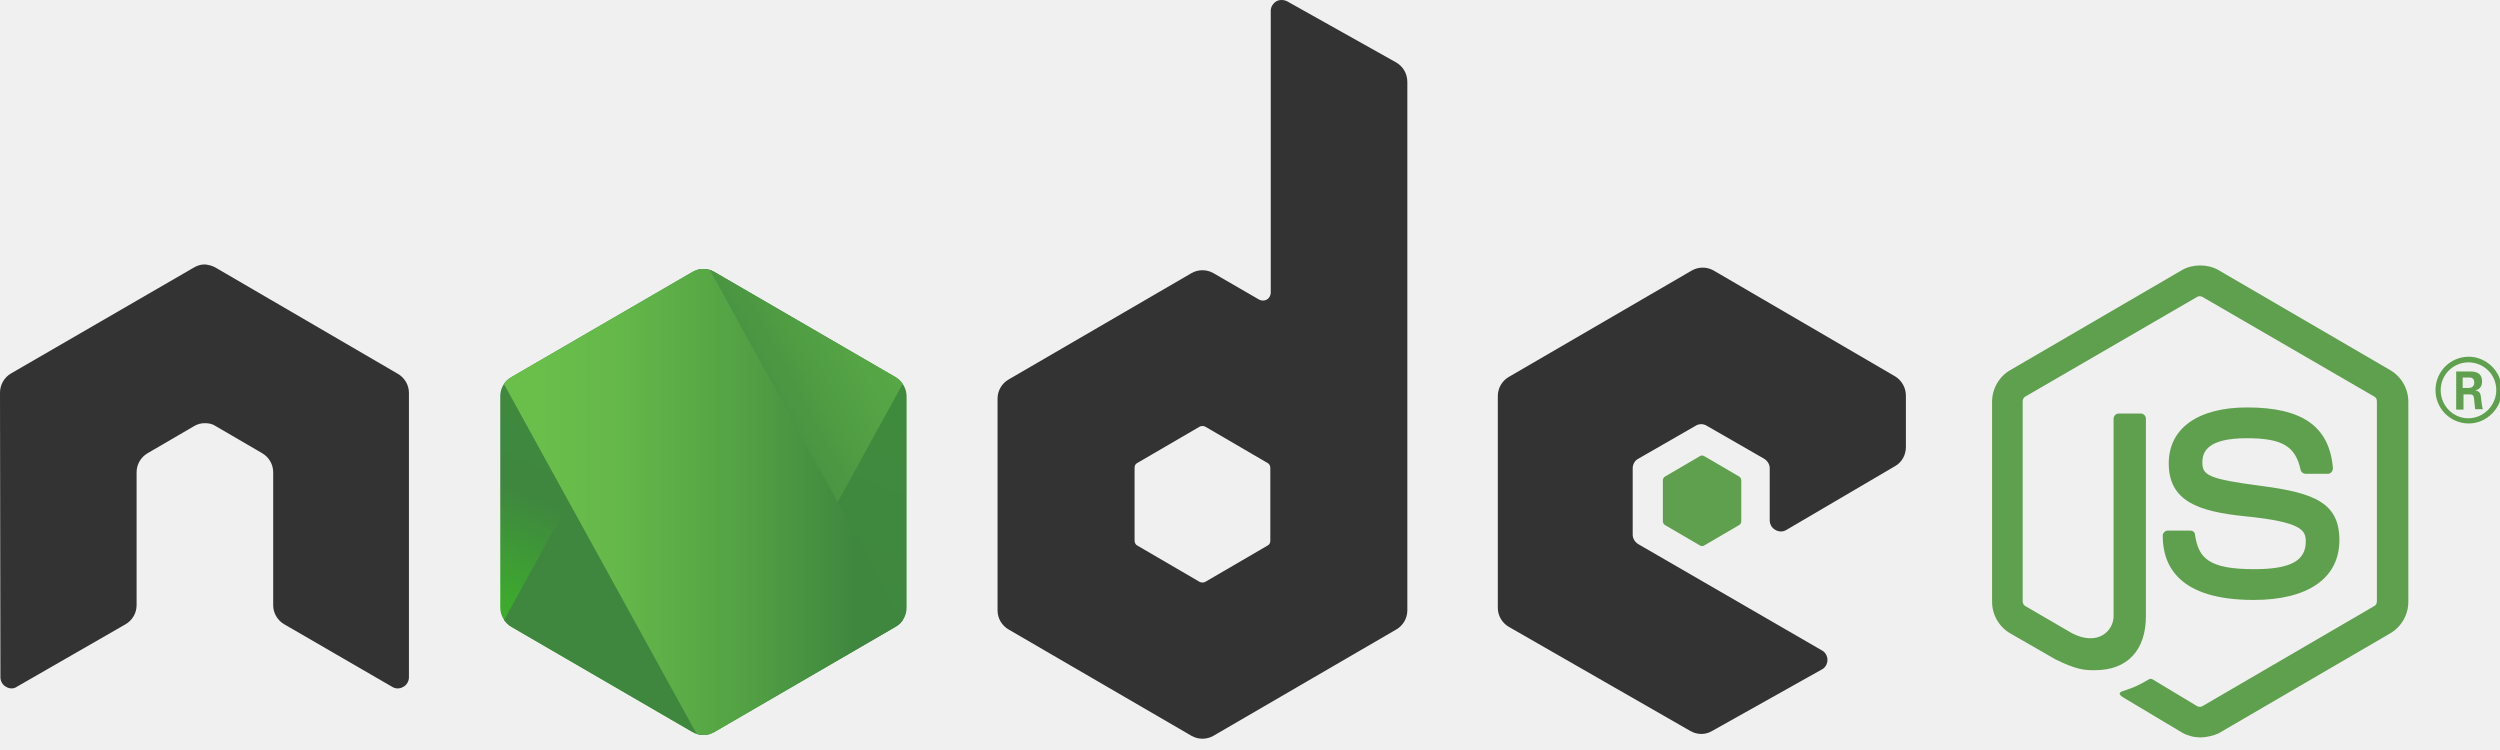
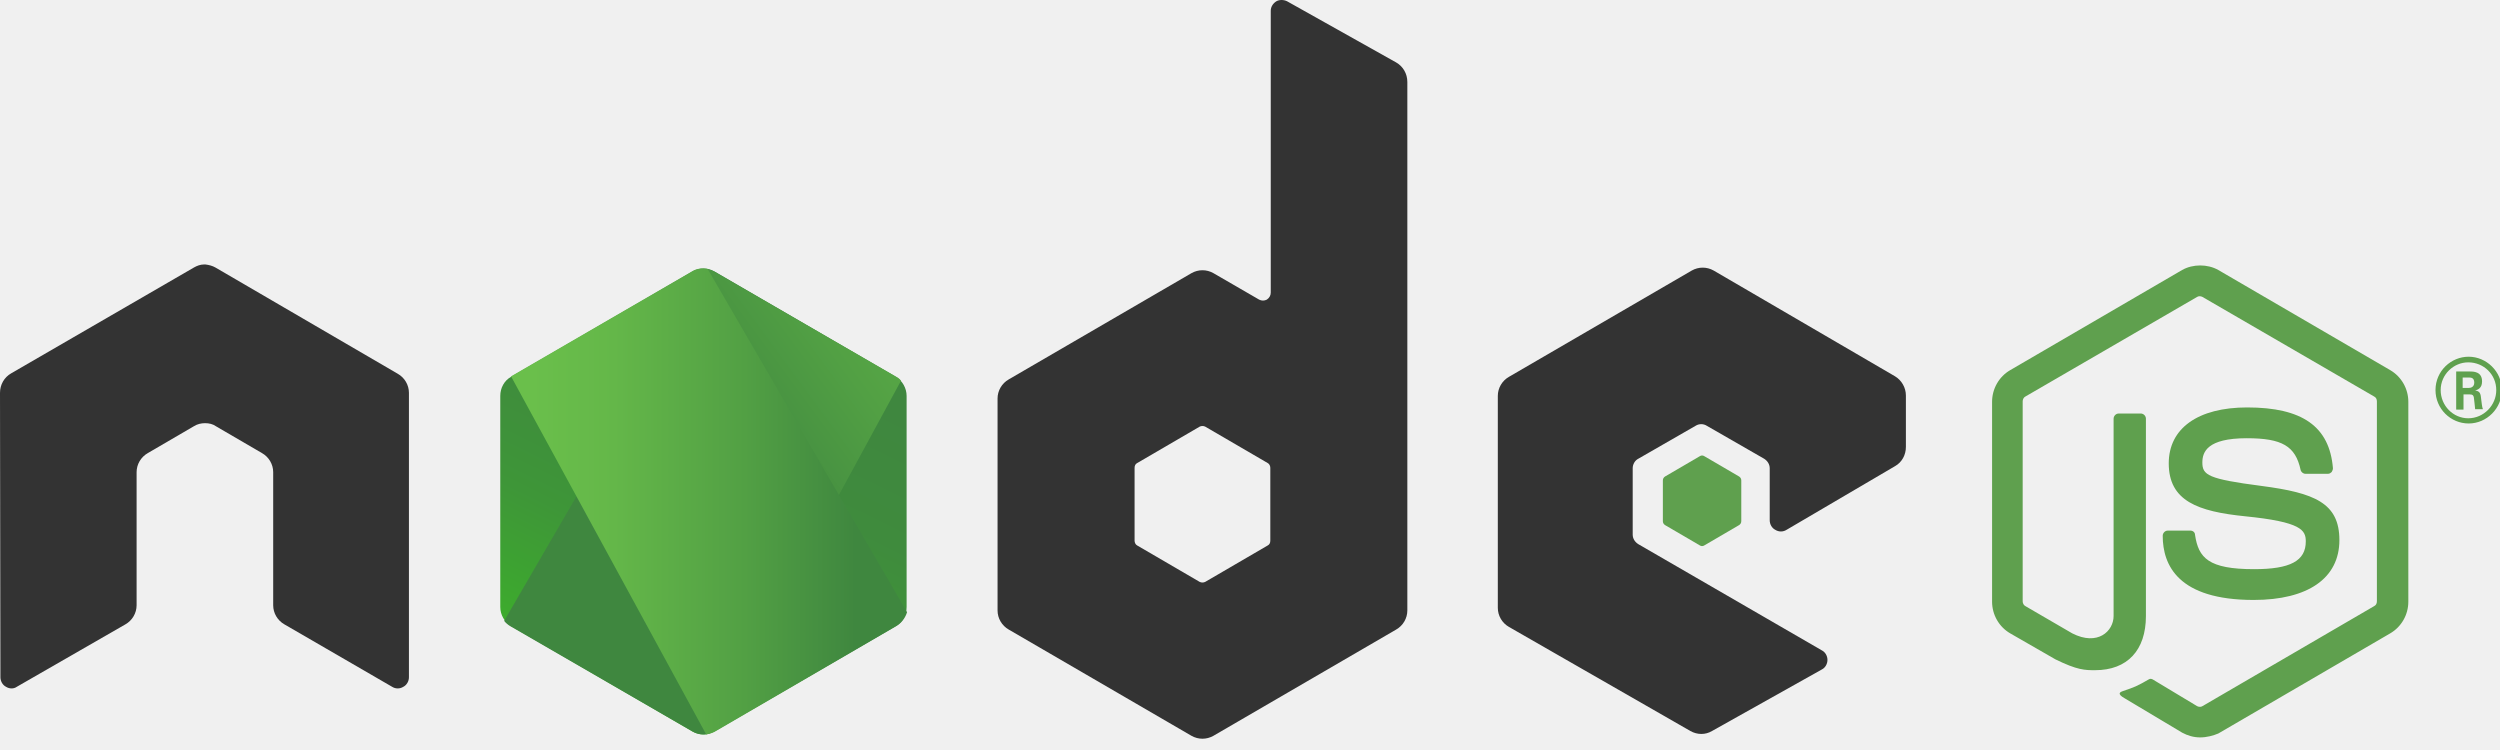
<svg xmlns="http://www.w3.org/2000/svg" width="267" height="80" viewBox="0 0 267 80" fill="none">
-   <mask id="a" maskUnits="userSpaceOnUse" x="0" y="0" width="267" height="80" style="mask-type:luminance">
-     <path d="M267 0H0v79.378h267z" fill="#fff" />
+   <mask id="mask0_1804_2337" maskUnits="userSpaceOnUse" x="0" y="0" width="267" height="80" style="mask-type: luminance;">
+     <path d="M267 0H0V79.378H267V0Z" fill="white" />
  </mask>
-   <g mask="url(#a)">
-     <path d="M234.983 78.755a4 4 0 0 1-1.933-.51l-6.121-3.658c-.921-.51-.46-.695-.184-.787 1.242-.417 1.472-.51 2.761-1.25.138-.093.322-.047.46.046l4.694 2.825c.184.092.414.092.552 0l18.363-10.698c.183-.092.277-.277.277-.509V42.867c0-.232-.094-.417-.277-.51l-18.363-10.65c-.184-.093-.414-.093-.552 0l-18.362 10.65c-.184.093-.276.324-.276.51v21.347c0 .186.092.417.276.51l5.016 2.917c2.715 1.39 4.418-.232 4.418-1.852v-21.07c0-.278.23-.556.553-.556h2.347c.276 0 .552.232.552.556v21.07c0 3.658-1.979 5.788-5.431 5.788-1.058 0-1.886 0-4.234-1.157l-4.832-2.779a3.91 3.91 0 0 1-1.933-3.38V42.912c0-1.39.737-2.686 1.933-3.38l18.363-10.697c1.15-.649 2.715-.649 3.865 0l18.363 10.696a3.91 3.91 0 0 1 1.932 3.381V64.26c0 1.39-.736 2.686-1.932 3.381l-18.363 10.697c-.552.232-1.242.417-1.932.417" fill="#5FA04E" />
-     <path d="M240.69 64.075c-8.055 0-9.712-3.705-9.712-6.854 0-.277.23-.555.552-.555h2.393c.277 0 .507.185.507.463.368 2.454 1.426 3.658 6.305 3.658 3.866 0 5.523-.88 5.523-2.963 0-1.204-.462-2.084-6.49-2.686-5.016-.51-8.146-1.621-8.146-5.65 0-3.75 3.13-5.974 8.376-5.974 5.892 0 8.791 2.038 9.159 6.484a.76.76 0 0 1-.137.416c-.094.093-.231.186-.371.186h-2.439a.54.54 0 0 1-.505-.417c-.553-2.547-1.98-3.38-5.753-3.38-4.234 0-4.74 1.481-4.74 2.593 0 1.342.598 1.76 6.305 2.5 5.66.741 8.33 1.806 8.33 5.788 0 4.076-3.36 6.391-9.157 6.391m26.51-22.413c0 1.945-1.612 3.566-3.546 3.566a3.556 3.556 0 0 1-3.543-3.566 3.556 3.556 0 0 1 3.543-3.565c1.888 0 3.546 1.574 3.546 3.565m-6.536 0c0 1.667 1.335 3.01 2.944 3.01 1.658 0 2.993-1.39 2.993-3.01 0-1.667-1.335-2.963-2.993-2.963a2.975 2.975 0 0 0-2.944 2.963m1.657-1.991h1.381c.46 0 1.381 0 1.381 1.065 0 .74-.462.88-.739.973.554.046.599.416.645.926.046.324.094.88.185 1.065h-.83c0-.186-.137-1.204-.137-1.25-.045-.232-.137-.325-.413-.325h-.691v1.62h-.782zm.736 1.76h.597c.508 0 .599-.37.599-.556 0-.556-.368-.556-.599-.556h-.642v1.112z" fill="#5FA04E" />
-     <path fill-rule="evenodd" clip-rule="evenodd" d="M43.674 41.954c0-.834-.46-1.62-1.197-2.038L23.01 28.572c-.322-.185-.69-.278-1.058-.324h-.184c-.368 0-.736.139-1.059.324l-19.512 11.3A2.38 2.38 0 0 0 0 41.953l.046 30.378c0 .416.23.833.598 1.018.368.232.829.232 1.15 0l11.598-6.668a2.36 2.36 0 0 0 1.197-2.037V50.428c0-.833.46-1.62 1.196-2.037l4.924-2.871a2.2 2.2 0 0 1 1.197-.325c.414 0 .828.093 1.15.325l4.925 2.87a2.36 2.36 0 0 1 1.196 2.038v14.217c0 .833.46 1.62 1.197 2.037l11.505 6.668c.368.232.828.232 1.197 0 .368-.185.598-.602.598-1.018zM137.465.139c-.369-.185-.829-.185-1.151 0-.368.231-.598.602-.598 1.019v30.1a.89.89 0 0 1-.415.74.88.88 0 0 1-.828 0l-4.878-2.825a2.36 2.36 0 0 0-2.347 0L107.735 40.52a2.36 2.36 0 0 0-1.196 2.037V65.2c0 .834.46 1.621 1.196 2.038l19.513 11.345a2.36 2.36 0 0 0 2.347 0l19.513-11.345a2.36 2.36 0 0 0 1.196-2.038V8.752c0-.88-.46-1.667-1.196-2.084zm-1.795 57.606c0 .232-.092.417-.276.51l-6.674 3.89a.68.68 0 0 1-.598 0l-6.673-3.89c-.184-.093-.276-.325-.276-.51v-7.78c0-.231.092-.416.276-.509l6.673-3.89a.68.68 0 0 1 .598 0l6.674 3.89c.184.093.276.324.276.51zm66.728-7.965c.737-.417 1.151-1.204 1.151-2.038v-5.51c0-.834-.46-1.62-1.151-2.037l-19.375-11.3a2.36 2.36 0 0 0-2.347 0l-19.512 11.346a2.36 2.36 0 0 0-1.197 2.037v22.645c0 .833.46 1.62 1.197 2.037l19.374 11.114c.737.416 1.611.416 2.301 0l11.736-6.576c.368-.185.598-.602.598-1.019s-.23-.833-.598-1.018L174.97 58.115c-.368-.231-.598-.602-.598-1.018v-7.085c0-.417.23-.834.598-1.02l6.121-3.518a1.12 1.12 0 0 1 1.196 0l6.121 3.519c.368.231.598.602.598 1.019v5.557c0 .416.23.833.599 1.018.368.232.828.232 1.196 0z" fill="#333" />
-     <path fill-rule="evenodd" clip-rule="evenodd" d="M181.551 48.716a.42.42 0 0 1 .461 0l3.727 2.176c.138.092.23.231.23.417v4.352a.49.49 0 0 1-.23.417l-3.727 2.177a.42.42 0 0 1-.461 0l-3.727-2.177a.49.49 0 0 1-.23-.417V51.31c0-.185.092-.325.23-.417z" fill="#5FA04E" />
-     <g transform="translate(53.428, 28.628)">
-       <path fill="url(#b)" d="M22.873.417a2.36 2.36 0 0 0-2.348 0L1.151 11.669C.414 12.086 0 12.873 0 13.707v22.551c0 .834.46 1.621 1.15 2.038l19.375 11.253a2.36 2.36 0 0 0 2.348 0l19.374-11.253c.737-.417 1.15-1.204 1.15-2.038V13.707c0-.834-.46-1.62-1.15-2.038z" />
-       <path fill="url(#c)" clip-path="url(#d)" d="m21.699-1.047 21.506 12.995L21.7 51.073.153 38.055z" />
-       <path fill="url(#e)" clip-path="url(#d)" d="M21.699-1.047.153 11.948l21.546 39.125 21.506-13.018z" />
-     </g>
+   <g mask="url(#mask0_1804_2337)">
+     <path d="M234.983 78.755C234.292 78.755 233.648 78.57 233.05 78.245L226.929 74.587C226.008 74.078 226.469 73.892 226.745 73.8C227.987 73.383 228.217 73.29 229.506 72.549C229.644 72.457 229.828 72.503 229.966 72.596L234.66 75.421C234.844 75.513 235.074 75.513 235.212 75.421L253.575 64.724C253.758 64.631 253.852 64.446 253.852 64.214V42.867C253.852 42.635 253.758 42.45 253.575 42.357L235.212 31.707C235.028 31.614 234.798 31.614 234.66 31.707L216.298 42.357C216.114 42.45 216.022 42.681 216.022 42.867V64.214C216.022 64.4 216.114 64.631 216.298 64.724L221.314 67.641C224.029 69.03 225.732 67.409 225.732 65.789V44.719C225.732 44.441 225.962 44.163 226.285 44.163H228.632C228.908 44.163 229.184 44.395 229.184 44.719V65.789C229.184 69.447 227.205 71.577 223.753 71.577C222.695 71.577 221.867 71.577 219.519 70.419L214.687 67.641C213.491 66.946 212.754 65.65 212.754 64.26V42.913C212.754 41.524 213.491 40.227 214.687 39.532L233.05 28.836C234.2 28.187 235.765 28.187 236.915 28.836L255.278 39.532C256.474 40.227 257.21 41.524 257.21 42.913V64.26C257.21 65.65 256.474 66.946 255.278 67.641L236.915 78.338C236.363 78.57 235.673 78.755 234.983 78.755Z" fill="#5FA04E" />
+     <path d="M240.69 64.075C232.635 64.075 230.978 60.37 230.978 57.221C230.978 56.944 231.208 56.666 231.53 56.666H233.923C234.2 56.666 234.43 56.851 234.43 57.129C234.798 59.583 235.856 60.787 240.735 60.787C244.601 60.787 246.258 59.907 246.258 57.824C246.258 56.62 245.796 55.74 239.768 55.138C234.752 54.628 231.622 53.517 231.622 49.488C231.622 45.737 234.752 43.514 239.998 43.514C245.89 43.514 248.789 45.552 249.157 49.998C249.157 50.137 249.111 50.275 249.02 50.414C248.926 50.507 248.789 50.6 248.649 50.6H246.21C245.982 50.6 245.751 50.414 245.705 50.183C245.152 47.636 243.725 46.803 239.952 46.803C235.718 46.803 235.212 48.284 235.212 49.395C235.212 50.738 235.81 51.155 241.517 51.896C247.177 52.637 249.847 53.702 249.847 57.684C249.847 61.76 246.487 64.075 240.69 64.075Z" fill="#5FA04E" />
+     <path d="M267.2 41.662C267.2 43.607 265.588 45.228 263.654 45.228C261.722 45.228 260.111 43.653 260.111 41.662C260.111 39.625 261.768 38.097 263.654 38.097C265.542 38.097 267.2 39.671 267.2 41.662ZM260.664 41.662C260.664 43.329 261.999 44.672 263.608 44.672C265.266 44.672 266.601 43.283 266.601 41.662C266.601 39.995 265.266 38.699 263.608 38.699C262.045 38.699 260.664 39.995 260.664 41.662ZM262.321 39.671H263.702C264.162 39.671 265.083 39.671 265.083 40.736C265.083 41.477 264.621 41.616 264.344 41.709C264.898 41.755 264.943 42.125 264.989 42.635C265.035 42.959 265.083 43.514 265.174 43.7H264.344C264.344 43.514 264.207 42.496 264.207 42.449C264.162 42.218 264.07 42.125 263.794 42.125H263.103V43.746H262.321V39.671ZM263.057 41.431H263.654C264.162 41.431 264.253 41.06 264.253 40.875C264.253 40.319 263.885 40.319 263.654 40.319H263.012V41.431H263.057Z" fill="#5FA04E" />
+     <path fill-rule="evenodd" clip-rule="evenodd" d="M43.674 41.954C43.674 41.12 43.214 40.333 42.477 39.916L23.01 28.571C22.688 28.386 22.32 28.293 21.952 28.247C21.906 28.247 21.768 28.247 21.768 28.247C21.4 28.247 21.032 28.386 20.709 28.571L1.197 39.87C0.46 40.287 0 41.074 0 41.954L0.046 72.332C0.046 72.748 0.276 73.165 0.644 73.35C1.012 73.582 1.473 73.582 1.795 73.35L13.392 66.682C14.128 66.265 14.589 65.478 14.589 64.645V50.428C14.589 49.595 15.049 48.807 15.785 48.391L20.709 45.52C21.078 45.288 21.492 45.195 21.906 45.195C22.32 45.195 22.734 45.288 23.056 45.52L27.981 48.391C28.717 48.807 29.177 49.595 29.177 50.428V64.645C29.177 65.478 29.637 66.265 30.374 66.682L41.879 73.35C42.247 73.582 42.707 73.582 43.075 73.35C43.444 73.165 43.674 72.748 43.674 72.332V41.954Z" fill="#333333" />
+     <path fill-rule="evenodd" clip-rule="evenodd" d="M137.465 0.139C137.096 -0.046 136.636 -0.046 136.314 0.139C135.946 0.37 135.716 0.741 135.716 1.158V31.257C135.716 31.535 135.578 31.813 135.301 31.998C135.025 32.137 134.749 32.137 134.473 31.998L129.595 29.174C128.859 28.757 127.984 28.757 127.248 29.174L107.735 40.519C106.999 40.936 106.539 41.723 106.539 42.556V65.2C106.539 66.034 106.999 66.821 107.735 67.238L127.248 78.583C127.984 79 128.859 79 129.595 78.583L149.108 67.238C149.844 66.821 150.304 66.034 150.304 65.2V8.752C150.304 7.872 149.844 7.085 149.108 6.668L137.465 0.139ZM135.67 57.745C135.67 57.977 135.578 58.162 135.394 58.254L128.72 62.144C128.536 62.237 128.306 62.237 128.122 62.144L121.449 58.254C121.265 58.162 121.173 57.93 121.173 57.745V49.966C121.173 49.734 121.265 49.549 121.449 49.456L128.122 45.566C128.306 45.474 128.536 45.474 128.72 45.566L135.394 49.456C135.578 49.549 135.67 49.78 135.67 49.966V57.745Z" fill="#333333" />
+     <path fill-rule="evenodd" clip-rule="evenodd" d="M202.398 49.78C203.135 49.363 203.549 48.576 203.549 47.742V42.232C203.549 41.398 203.089 40.611 202.398 40.195L183.023 28.896C182.287 28.479 181.413 28.479 180.676 28.896L161.164 40.241C160.427 40.658 159.967 41.445 159.967 42.278V64.923C159.967 65.756 160.427 66.543 161.164 66.96L180.538 78.074C181.275 78.49 182.149 78.49 182.839 78.074L194.575 71.498C194.943 71.313 195.173 70.896 195.173 70.479C195.173 70.063 194.943 69.646 194.575 69.461L174.97 58.115C174.602 57.884 174.372 57.514 174.372 57.097V50.012C174.372 49.595 174.602 49.178 174.97 48.993L181.091 45.474C181.459 45.242 181.919 45.242 182.287 45.474L188.408 48.993C188.776 49.224 189.006 49.595 189.006 50.012V55.569C189.006 55.985 189.236 56.402 189.605 56.587C189.973 56.819 190.433 56.819 190.801 56.587L202.398 49.78Z" fill="#333333" />
+     <path fill-rule="evenodd" clip-rule="evenodd" d="M181.551 48.715C181.689 48.623 181.874 48.623 182.012 48.715L185.739 50.892C185.877 50.984 185.969 51.123 185.969 51.309V55.661C185.969 55.847 185.877 55.986 185.739 56.078L182.012 58.255C181.874 58.347 181.689 58.347 181.551 58.255L177.824 56.078C177.686 55.986 177.594 55.847 177.594 55.661V51.309C177.594 51.123 177.686 50.984 177.824 50.892L181.551 48.715Z" fill="#5FA04E" />
+     <path d="M76.301 28.988C75.565 28.572 74.69 28.572 73.954 28.988L54.579 40.241C53.843 40.658 53.429 41.445 53.429 42.279V64.83C53.429 65.664 53.889 66.451 54.579 66.868L73.954 78.12C74.69 78.537 75.565 78.537 76.301 78.12L95.676 66.868C96.412 66.451 96.826 65.664 96.826 64.83V42.279C96.826 41.445 96.366 40.658 95.676 40.241L76.301 28.988Z" fill="url(#paint0_linear_1804_2337)" />
+     <path d="M95.722 40.241L76.255 28.988C76.071 28.896 75.841 28.803 75.657 28.757L53.843 66.312C54.027 66.543 54.257 66.729 54.487 66.868L73.954 78.12C74.506 78.444 75.151 78.537 75.749 78.352L96.228 40.658C96.09 40.473 95.906 40.334 95.722 40.241Z" fill="url(#paint1_linear_1804_2337)" />
+     <path d="M95.722 66.867C96.275 66.543 96.689 65.987 96.873 65.385L75.565 28.71C75.013 28.617 74.415 28.663 73.909 28.988L54.58 40.194L75.427 78.444C75.703 78.397 76.025 78.305 76.302 78.166L95.722 66.867Z" fill="url(#paint2_linear_1804_2337)" />
  </g>
  <defs>
-     <linearGradient id="b" x1="30.33" y1="8.56" x2="14.9" y2="44.7" gradientUnits="userSpaceOnUse">
-       <stop stop-color="#3F8B3D" />
-       <stop offset=".64" stop-color="#3F873F" />
-       <stop offset=".93" stop-color="#3DA92E" />
+     <linearGradient id="paint0_linear_1804_2337" x1="83.018" y1="37.369" x2="65.325" y2="73.241" gradientUnits="userSpaceOnUse">
+       <stop stop-color="#3F873F" />
+       <stop offset="0.33" stop-color="#3F8B3D" />
+       <stop offset="0.637" stop-color="#3E9638" />
+       <stop offset="0.934" stop-color="#3DA92E" />
      <stop offset="1" stop-color="#3DAE2B" />
    </linearGradient>
-     <linearGradient id="c" x1="18.8" y1="26.8" x2="68" y2=".4" gradientUnits="userSpaceOnUse">
-       <stop offset=".14" stop-color="#3F873F" />
-       <stop offset=".4" stop-color="#52A044" />
-       <stop offset=".71" stop-color="#64B749" />
-       <stop offset=".91" stop-color="#6ABF4B" />
+     <linearGradient id="paint1_linear_1804_2337" x1="72.183" y1="56.188" x2="121.552" y2="19.937" gradientUnits="userSpaceOnUse">
+       <stop offset="0.138" stop-color="#3F873F" />
+       <stop offset="0.402" stop-color="#52A044" />
+       <stop offset="0.713" stop-color="#64B749" />
+       <stop offset="0.908" stop-color="#6ABF4B" />
    </linearGradient>
-     <linearGradient id="e" x1=".25" y1="24.5" x2="44" y2="24.5" gradientUnits="userSpaceOnUse">
-       <stop offset=".09" stop-color="#6ABF4B" />
-       <stop offset=".29" stop-color="#64B749" />
-       <stop offset=".6" stop-color="#52A044" />
-       <stop offset=".86" stop-color="#3F873F" />
+     <linearGradient id="paint2_linear_1804_2337" x1="52.719" y1="53.546" x2="97.551" y2="53.546" gradientUnits="userSpaceOnUse">
+       <stop offset="0.092" stop-color="#6ABF4B" />
+       <stop offset="0.287" stop-color="#64B749" />
+       <stop offset="0.598" stop-color="#52A044" />
+       <stop offset="0.862" stop-color="#3F873F" />
    </linearGradient>
-     <clipPath id="d">
-       <path d="M22.873.417a2.36 2.36 0 0 0-2.348 0L1.151 11.669C.414 12.086 0 12.873 0 13.707v22.551c0 .834.46 1.621 1.15 2.038l19.375 11.253a2.36 2.36 0 0 0 2.348 0l19.374-11.253c.737-.417 1.15-1.204 1.15-2.038V13.707c0-.834-.46-1.62-1.15-2.038z" />
-     </clipPath>
  </defs>
</svg>
